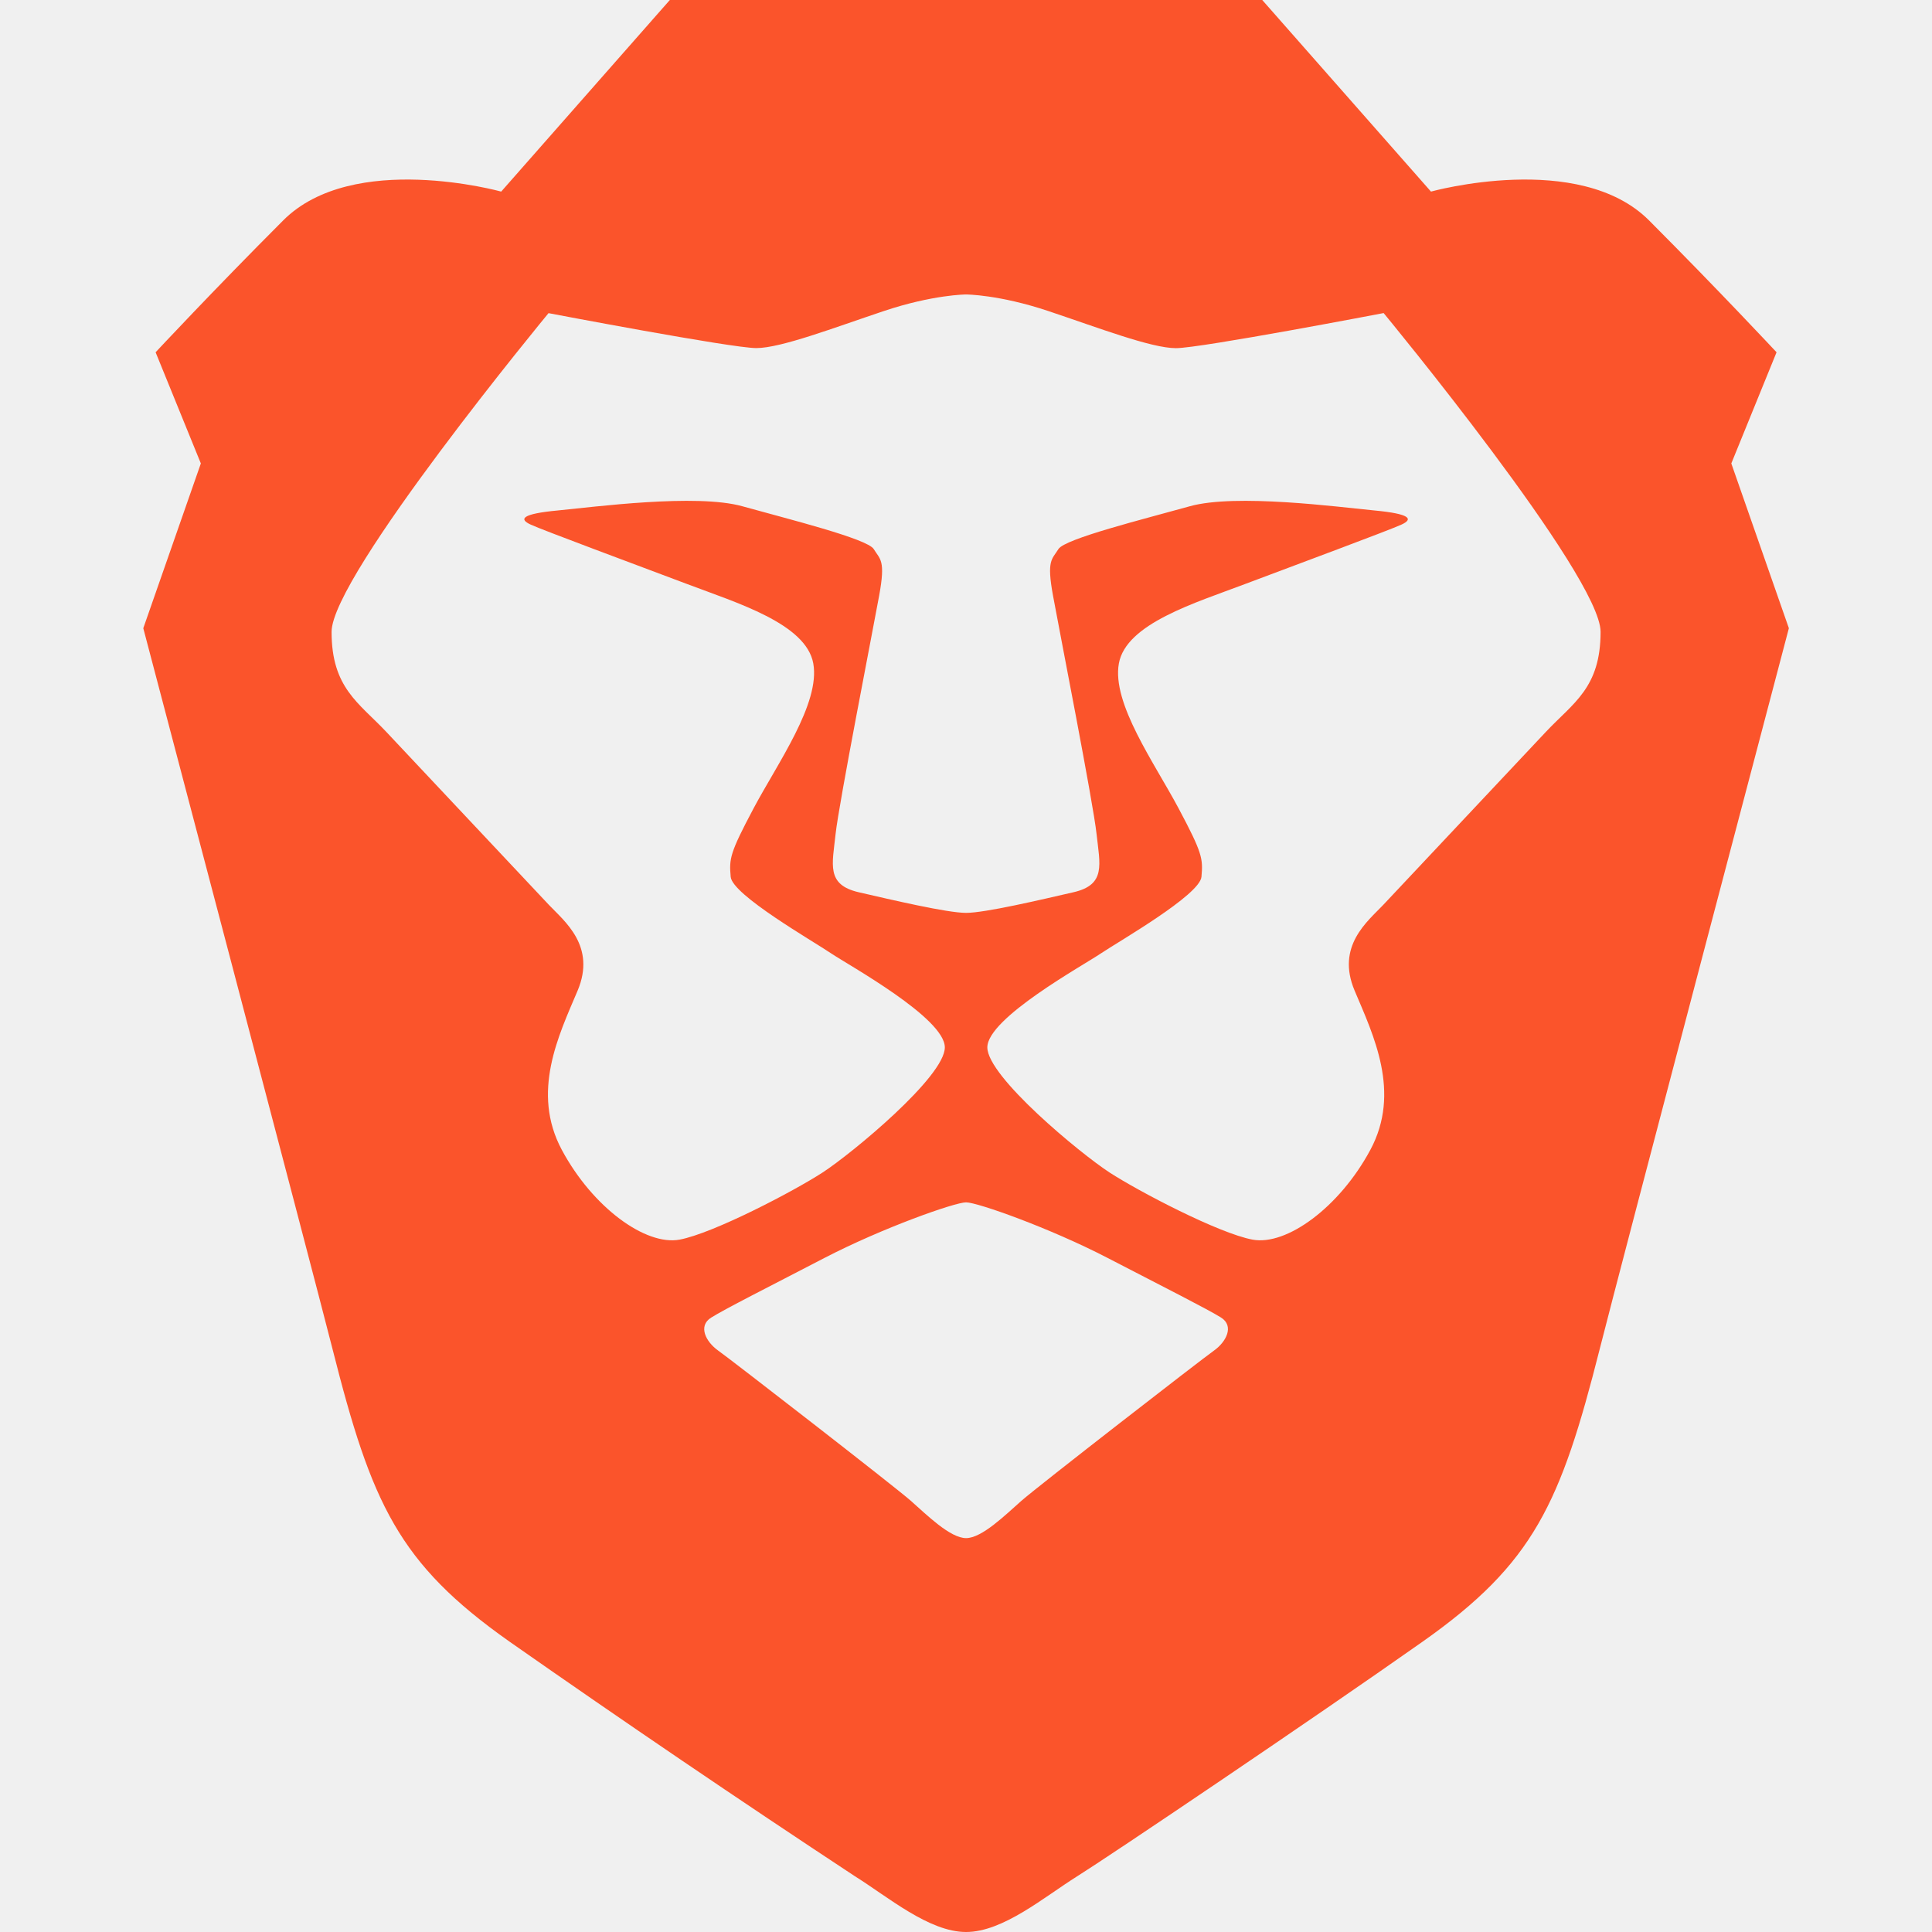
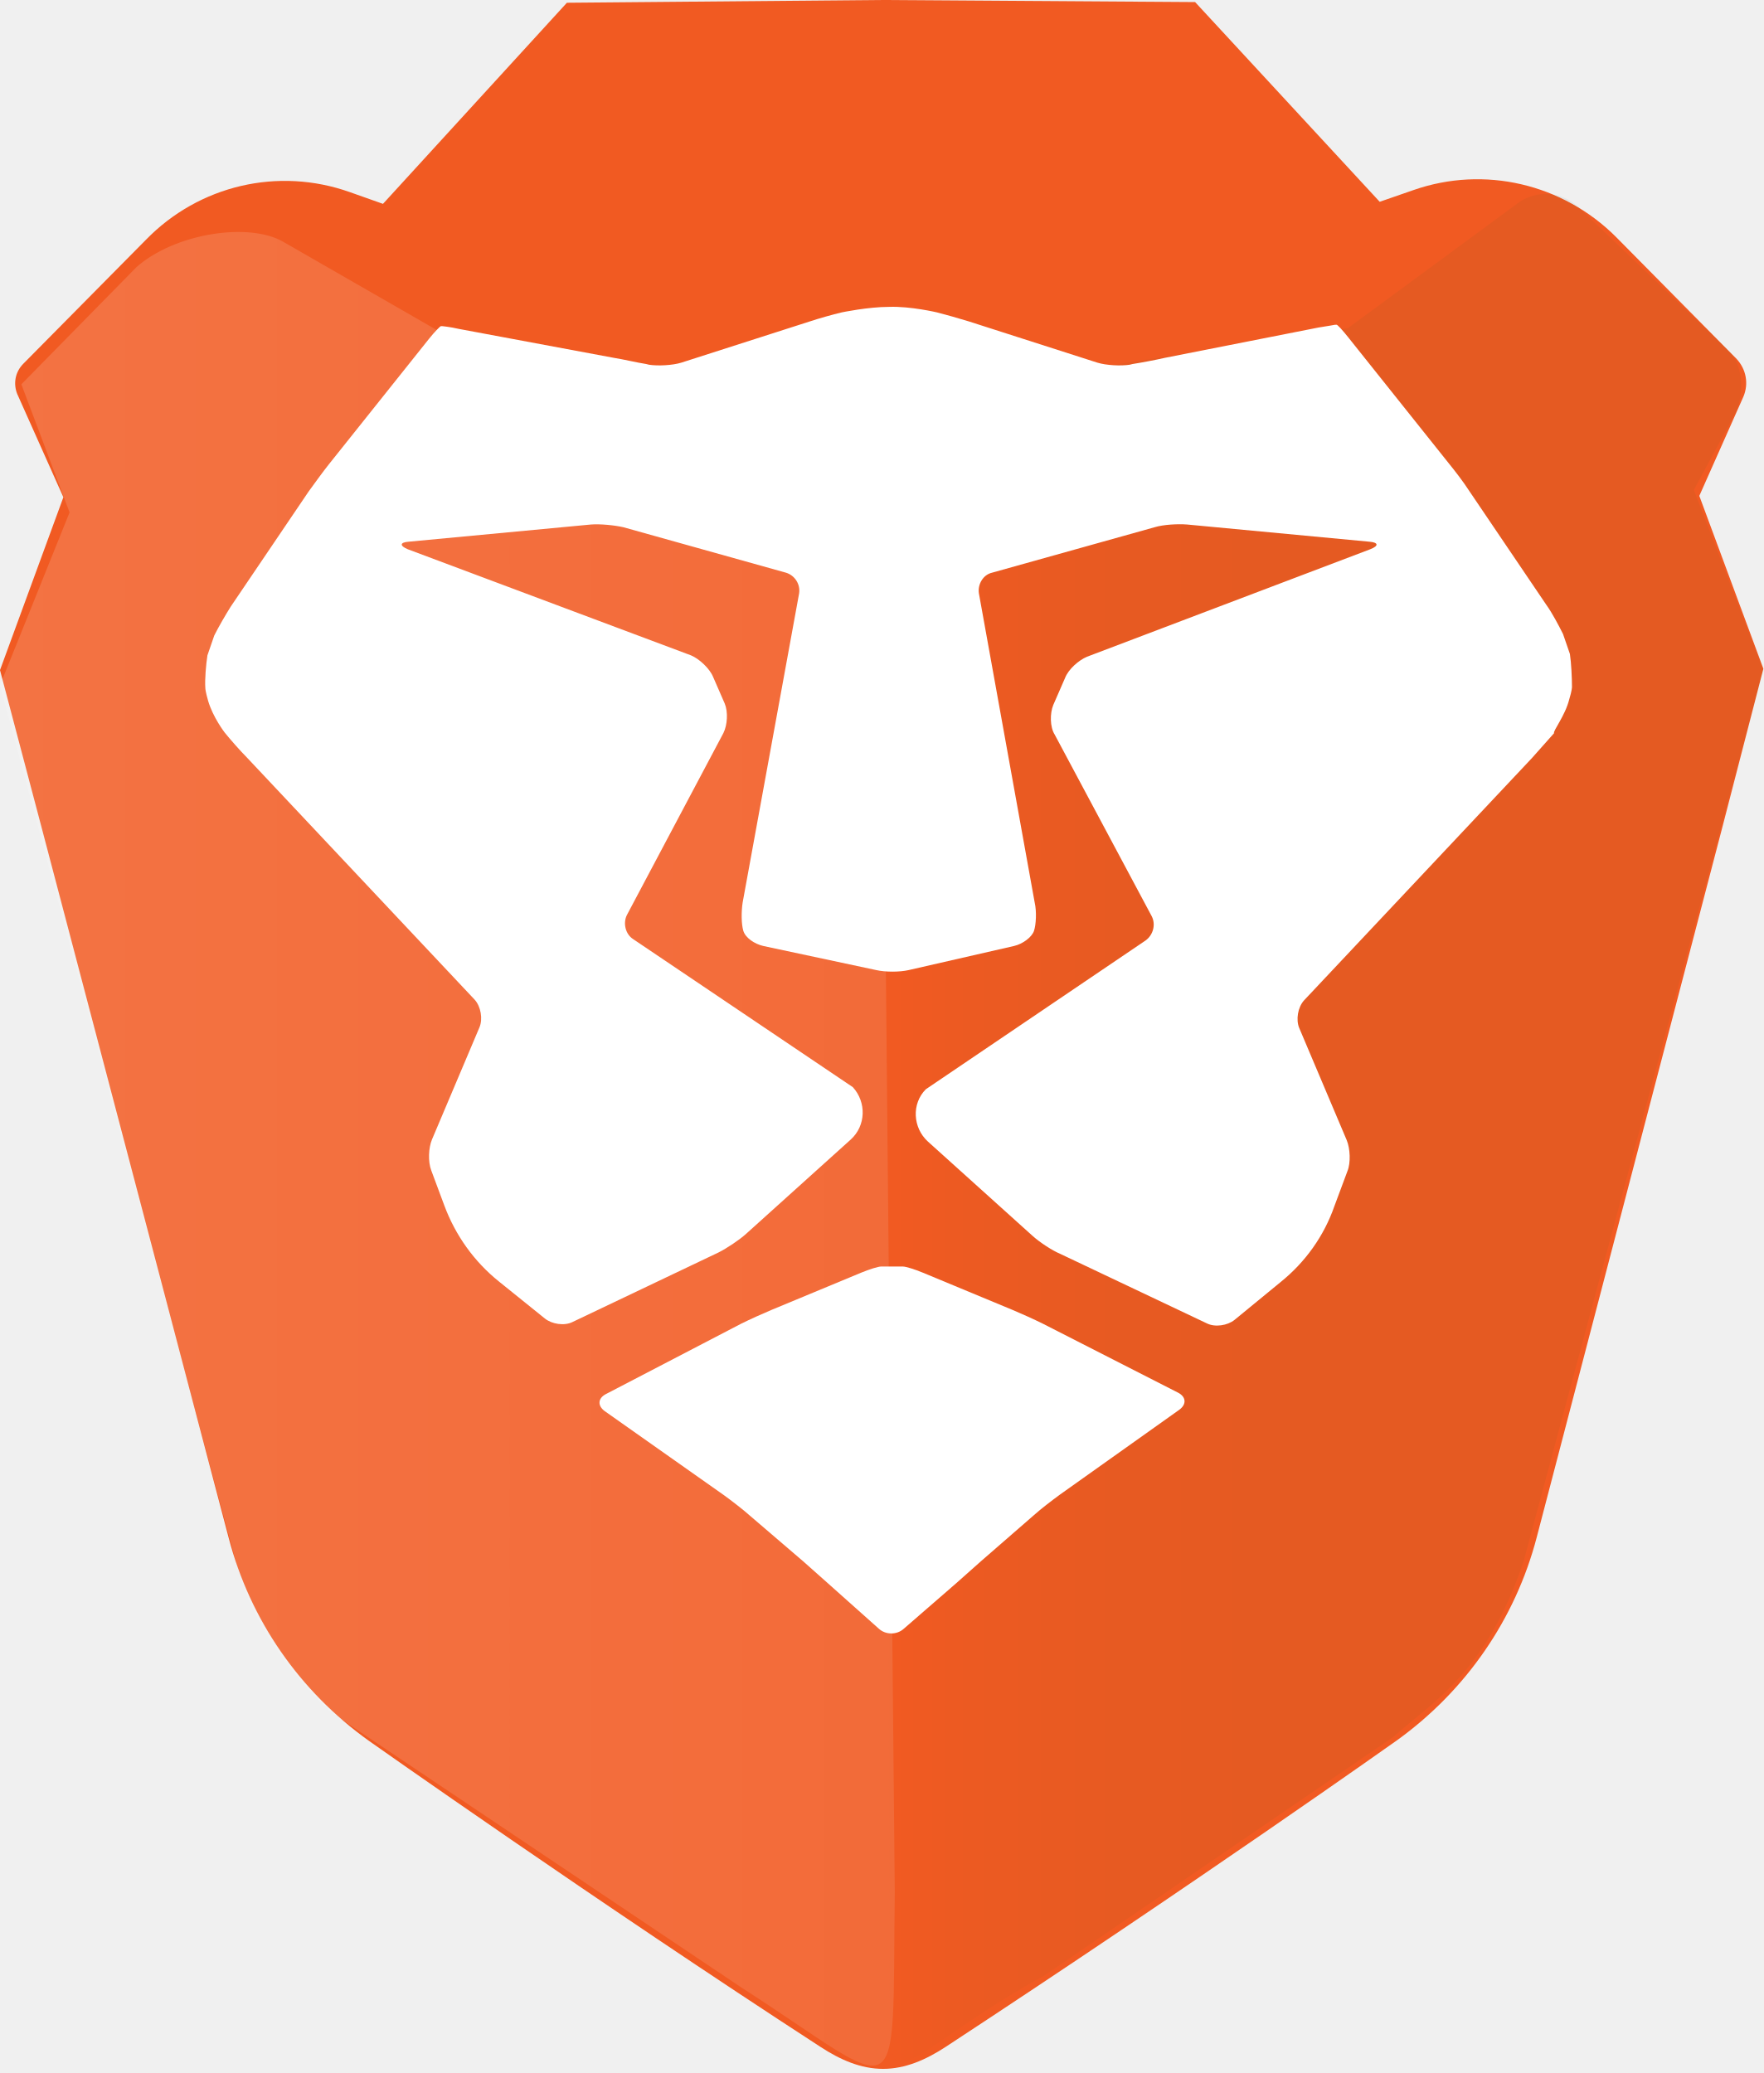
- <svg xmlns="http://www.w3.org/2000/svg" fill="#FB542B" role="img" viewBox="0 0 24 24">
-   <path d="M15.68 0l2.096 2.38s1.84-.512 2.709.358c.868.87 1.584 1.638 1.584 1.638l-.562 1.381.715 2.047s-2.104 7.98-2.35 8.955c-.486 1.919-.818 2.66-2.198 3.633-1.38.972-3.884 2.66-4.293 2.916-.409.256-.92.692-1.38.692-.46 0-.97-.436-1.38-.692a185.796 185.796 0 01-4.293-2.916c-1.38-.973-1.712-1.714-2.197-3.633-.247-.975-2.351-8.955-2.351-8.955l.715-2.047-.562-1.381s.716-.768 1.585-1.638c.868-.87 2.708-.358 2.708-.358L8.321 0h7.36zm-3.679 14.936c-.14 0-1.038.317-1.758.69-.72.373-1.242.637-1.409.742-.167.104-.065.301.087.409.152.107 2.194 1.69 2.393 1.866.198.175.489.464.687.464.198 0 .49-.29.688-.464.198-.175 2.24-1.759 2.392-1.866.152-.108.254-.305.087-.41-.167-.104-.689-.368-1.41-.741-.72-.373-1.617-.69-1.757-.69zm0-11.278s-.409.001-1.022.206-1.278.46-1.584.46c-.307 0-2.581-.434-2.581-.434S4.119 7.152 4.119 7.849c0 .697.339.881.68 1.243l2.02 2.149c.192.203.59.511.356 1.066-.235.555-.58 1.26-.196 1.977.384.716 1.042 1.194 1.464 1.115.421-.08 1.412-.598 1.776-.834.364-.237 1.518-1.19 1.518-1.554 0-.365-1.193-1.02-1.413-1.168-.22-.15-1.226-.725-1.247-.95-.02-.227-.012-.293.284-.851.297-.559.831-1.304.742-1.8-.089-.495-.95-.753-1.565-.986-.615-.232-1.799-.671-1.947-.74-.148-.068-.11-.133.339-.175.448-.043 1.719-.212 2.292-.052.573.16 1.552.403 1.632.532.079.13.149.134.067.579-.081.445-.5 2.581-.541 2.96-.04.38-.12.63.288.724.409.094 1.097.256 1.333.256s.924-.162 1.333-.256c.408-.093.329-.344.288-.723-.04-.38-.46-2.516-.541-2.961-.082-.445-.012-.45.067-.579.08-.129 1.059-.372 1.632-.532.573-.16 1.845.009 2.292.052.449.042.487.107.339.175-.148.069-1.332.508-1.947.74-.615.233-1.476.49-1.565.986-.09.496.445 1.241.742 1.8.297.558.304.624.284.85-.02.226-1.026.802-1.247.95-.22.15-1.413.804-1.413 1.169 0 .364 1.154 1.317 1.518 1.554.364.236 1.355.755 1.776.834.422.079 1.08-.4 1.464-1.115.384-.716.039-1.422-.195-1.977-.235-.555.163-.863.355-1.066l2.02-2.149c.341-.362.68-.546.68-1.243 0-.697-2.695-3.96-2.695-3.96s-2.274.436-2.58.436c-.307 0-.972-.256-1.585-.461-.613-.205-1.022-.206-1.022-.206z" />
+ <svg xmlns="http://www.w3.org/2000/svg" width="256px" height="301px" viewBox="0 0 256 301" version="1.1" preserveAspectRatio="xMidYMid">
+   <defs>
+     <linearGradient x1="0%" y1="50.018%" x2="100.097%" y2="50.018%" id="linearGradient-1">
+       <stop stop-color="#FFFFFF" offset="0%" />
+       <stop stop-color="#FFFFFF" stop-opacity="0.958" offset="14.13%" />
+       <stop stop-color="#FFFFFF" stop-opacity="0.7" offset="100%" />
+     </linearGradient>
+     <linearGradient x1="-0.039%" y1="49.982%" x2="100%" y2="49.982%" id="linearGradient-2">
+       <stop stop-color="#F1F1F2" offset="0%" />
+       <stop stop-color="#E4E5E6" offset="9.191%" />
+       <stop stop-color="#D9DADB" offset="23.57%" />
+       <stop stop-color="#D2D4D5" offset="43.8%" />
+       <stop stop-color="#D0D2D3" offset="100%" />
+     </linearGradient>
+   </defs>
+   <g>
+     <path d="M256,97.1 L246.7,72 L253.1,57.6 C253.9,55.7 253.5,53.6 252.1,52.1 L234.6,34.4 C226.9,26.7 215.5,24 205.2,27.6 L200.3,29.3 L173.5,0.3 L128.2,0 L127.9,0 L82.3,0.4 L55.6,29.6 L50.8,27.9 C40.4,24.2 28.9,26.9 21.2,34.8 L3.4,52.8 C2.2,54 1.9,55.7 2.5,57.2 L9.2,72.2 L0,97.3 L6,120 L33.2,223.3 C36.3,235.2 43.5,245.6 53.6,252.8 C53.6,252.8 86.6,276.1 119.1,297.2 C122,299.1 125,300.4 128.2,300.4 C131.4,300.4 134.4,299.1 137.3,297.2 C173.9,273.2 202.8,252.7 202.8,252.7 C212.8,245.5 220,235.1 223.1,223.2 L250.1,119.9 L256,97.1 Z" fill="#F15A22" />
+     <path d="M34.5,227.7 L0,99.5 L10.1,74.4 L3.1,55.8 L19.8,38.8 C25.3,33.9 36.1,32.2 41.1,35.1 L67.2,50.1 L101.2,58 L127.7,47 L129.9,274.7 C129.5,307.5 131.6,304 107.5,288.5 L48,248.6 C41.6,242.5 36.7,235.6 34.5,227.7 Z" fill="url(#linearGradient-1)" opacity="0.15" style="mix-blend-mode: lighten;" />
+     <path d="M202.2,252.246 L151.6,286.846 C137.5,294.546 130.7,302.146 129.6,298.446 C128.7,295.546 129.4,287.046 129.1,273.846 L128.5,51.146 C128.6,48.946 130.1,45.246 132.7,45.646 L158.5,53.446 L195.7,47.646 L220.3,29.546 C222.9,27.546 226.7,27.746 229.1,30.046 L251.1,51.046 C253.1,53.146 253.2,57.246 252,59.846 L245.9,71.146 L256,97.246 L221.2,226.646 C215.8,242.746 208.2,246.946 202.2,252.246 Z" fill="url(#linearGradient-2)" opacity="0.4" style="mix-blend-mode: darken;" />
+     <path d="M134,184.801 C132.8,184.301 131.5,183.901 131.1,183.901 L129.5,183.901 L127.9,183.901 C127.5,183.901 126.2,184.301 125,184.801 L112,190.201 C110.8,190.701 108.8,191.601 107.6,192.201 L88,202.401 C86.8,203.001 86.7,204.101 87.8,204.901 L105.1,217.101 C106.2,217.901 107.9,219.201 108.9,220.101 L116.6,226.701 C117.6,227.601 119.2,229.001 120.2,229.901 L127.6,236.501 C128.6,237.401 130.2,237.401 131.2,236.501 L138.8,229.901 C139.8,229.001 141.4,227.601 142.4,226.701 L150.1,220.001 C151.1,219.101 152.8,217.801 153.9,217.001 L171.2,204.701 C172.3,203.901 172.2,202.801 171,202.201 L151.4,192.201 C150.2,191.601 148.2,190.701 147,190.201 L134,184.801 Z" fill="#FFFFFF" />
+     <path d="M227.813,101.557 C228.213,100.257 228.213,99.757 228.213,99.757 C228.213,98.457 228.113,96.257 227.913,94.957 L226.913,92.057 C226.313,90.857 225.313,88.957 224.513,87.857 L213.213,71.157 C212.513,70.057 211.213,68.357 210.313,67.257 L195.713,48.957 C194.913,47.957 194.113,47.057 194.013,47.157 L193.813,47.157 C193.813,47.157 192.713,47.357 191.413,47.557 L169.113,51.957 C167.813,52.257 165.713,52.657 164.413,52.857 L164.013,52.957 C162.713,53.157 160.613,53.057 159.313,52.657 L140.613,46.657 C139.313,46.257 137.213,45.657 136.013,45.357 C136.013,45.357 132.213,44.457 129.113,44.557 C126.013,44.557 122.213,45.357 122.213,45.357 C120.913,45.657 118.813,46.257 117.613,46.657 L98.913,52.657 C97.613,53.057 95.513,53.157 94.213,52.957 L93.813,52.857 C92.513,52.657 90.413,52.157 89.113,51.957 L66.613,47.757 C65.313,47.457 64.213,47.357 64.213,47.357 L64.013,47.357 C63.913,47.357 63.113,48.157 62.313,49.157 L47.713,67.457 C46.913,68.457 45.613,70.257 44.813,71.357 L33.513,88.057 C32.813,89.157 31.713,91.057 31.113,92.257 L30.113,95.157 C29.913,96.457 29.713,98.657 29.813,99.957 C29.813,99.957 29.813,100.357 30.213,101.757 C30.913,104.157 32.613,106.357 32.613,106.357 C33.413,107.357 34.913,109.057 35.813,109.957 L68.913,145.157 C69.813,146.157 70.113,147.957 69.613,149.157 L62.713,165.457 C62.213,166.657 62.113,168.657 62.613,169.957 L64.513,175.057 C66.113,179.357 68.813,183.157 72.413,186.057 L79.113,191.457 C80.113,192.257 81.913,192.557 83.113,191.957 L104.313,181.857 C105.513,181.257 107.313,180.057 108.313,179.157 L123.513,165.457 C125.713,163.457 125.813,160.057 123.813,157.857 L91.913,136.357 C90.813,135.657 90.413,134.057 91.013,132.857 L105.013,106.457 C105.613,105.257 105.713,103.357 105.213,102.157 L103.513,98.257 C103.013,97.057 101.513,95.657 100.313,95.157 L59.213,79.757 C58.013,79.257 58.013,78.757 59.313,78.657 L85.813,76.157 C87.113,76.057 89.213,76.257 90.513,76.557 L114.113,83.157 C115.413,83.557 116.213,84.857 116.013,86.157 L107.813,131.057 C107.613,132.357 107.613,134.157 107.913,135.157 C108.213,136.157 109.513,137.057 110.813,137.357 L127.213,140.857 C128.513,141.157 130.613,141.157 131.913,140.857 L147.213,137.357 C148.513,137.057 149.813,136.057 150.113,135.157 C150.413,134.257 150.513,132.357 150.213,131.057 L142.113,86.157 C141.913,84.857 142.713,83.457 144.013,83.157 L167.613,76.557 C168.913,76.157 171.013,76.057 172.313,76.157 L198.813,78.657 C200.113,78.757 200.213,79.257 198.913,79.757 L157.813,95.357 C156.613,95.857 155.113,97.157 154.613,98.457 L152.913,102.357 C152.413,103.557 152.413,105.557 153.113,106.657 L167.213,133.057 C167.813,134.257 167.413,135.757 166.313,136.557 L134.413,158.157 C132.313,160.257 132.513,163.757 134.713,165.757 L149.913,179.457 C150.913,180.357 152.713,181.557 153.913,182.057 L175.213,192.157 C176.413,192.757 178.213,192.457 179.213,191.657 L185.913,186.157 C189.513,183.257 192.213,179.457 193.713,175.157 L195.613,170.057 C196.113,168.857 196.013,166.757 195.513,165.557 L188.613,149.257 C188.113,148.057 188.413,146.257 189.313,145.257 L222.413,110.057 C223.313,109.057 224.713,107.457 225.613,106.457 C225.413,106.157 227.213,103.957 227.813,101.557 Z" fill="#FFFFFF" />
+   </g>
</svg>
